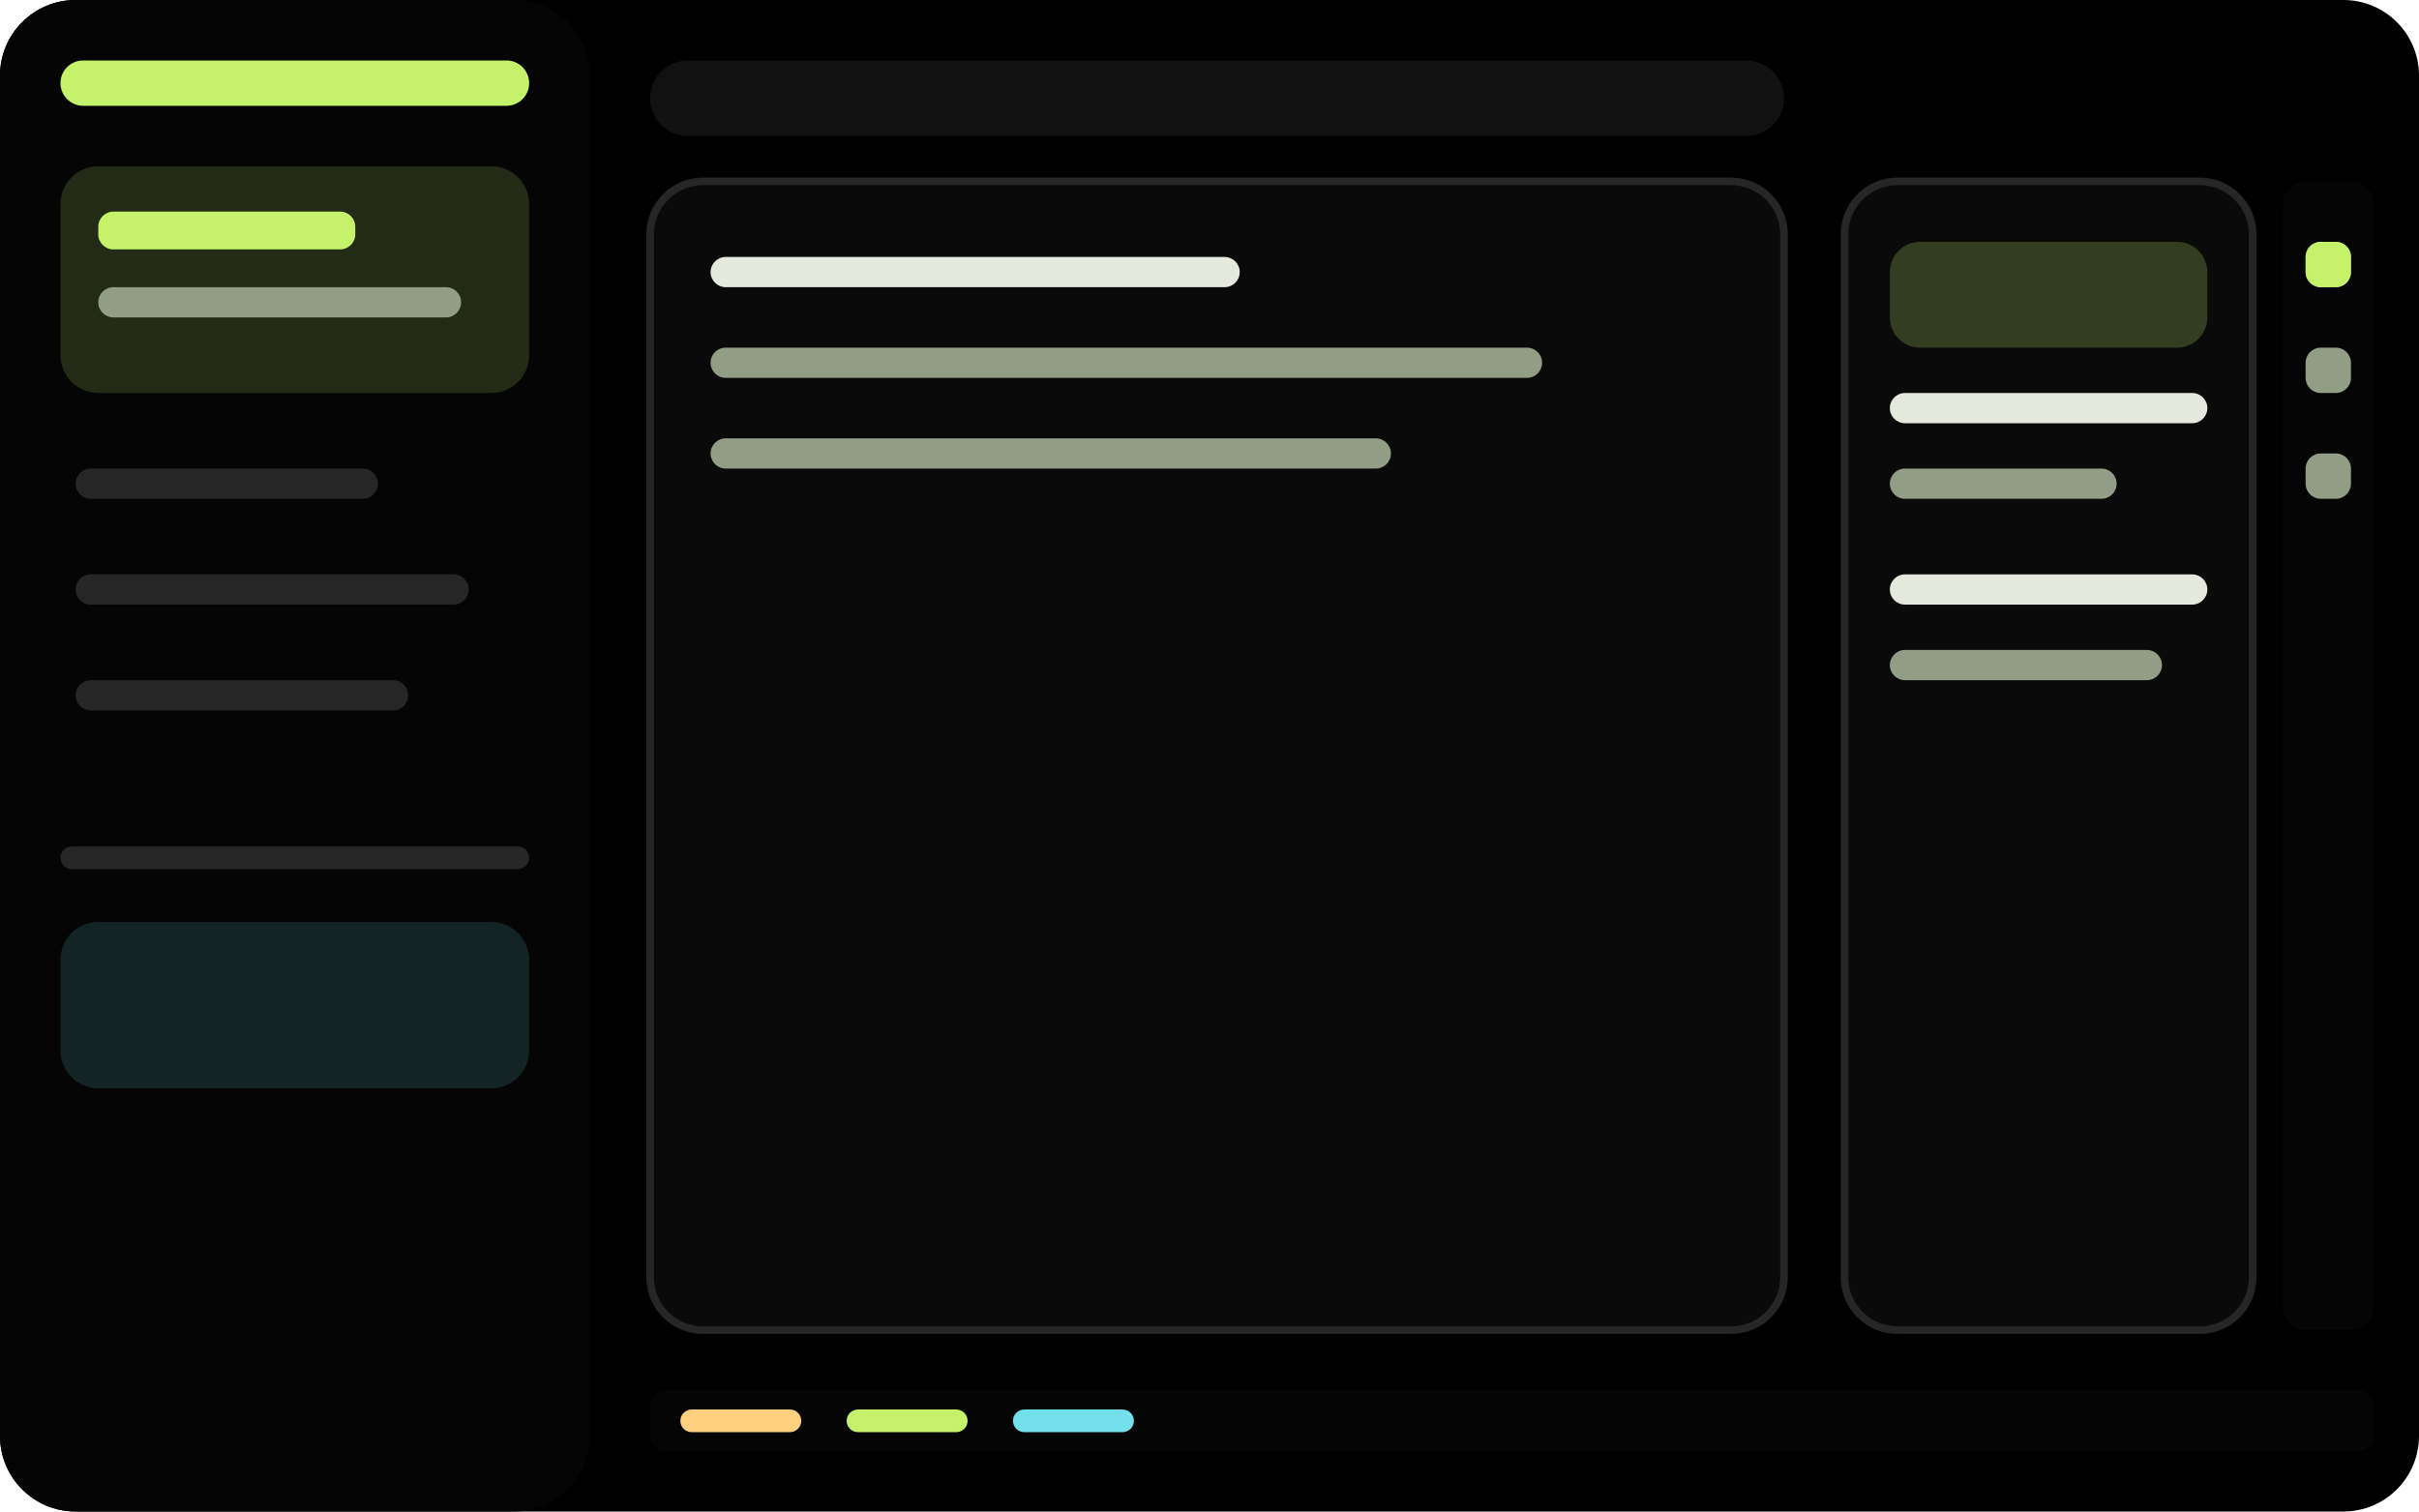
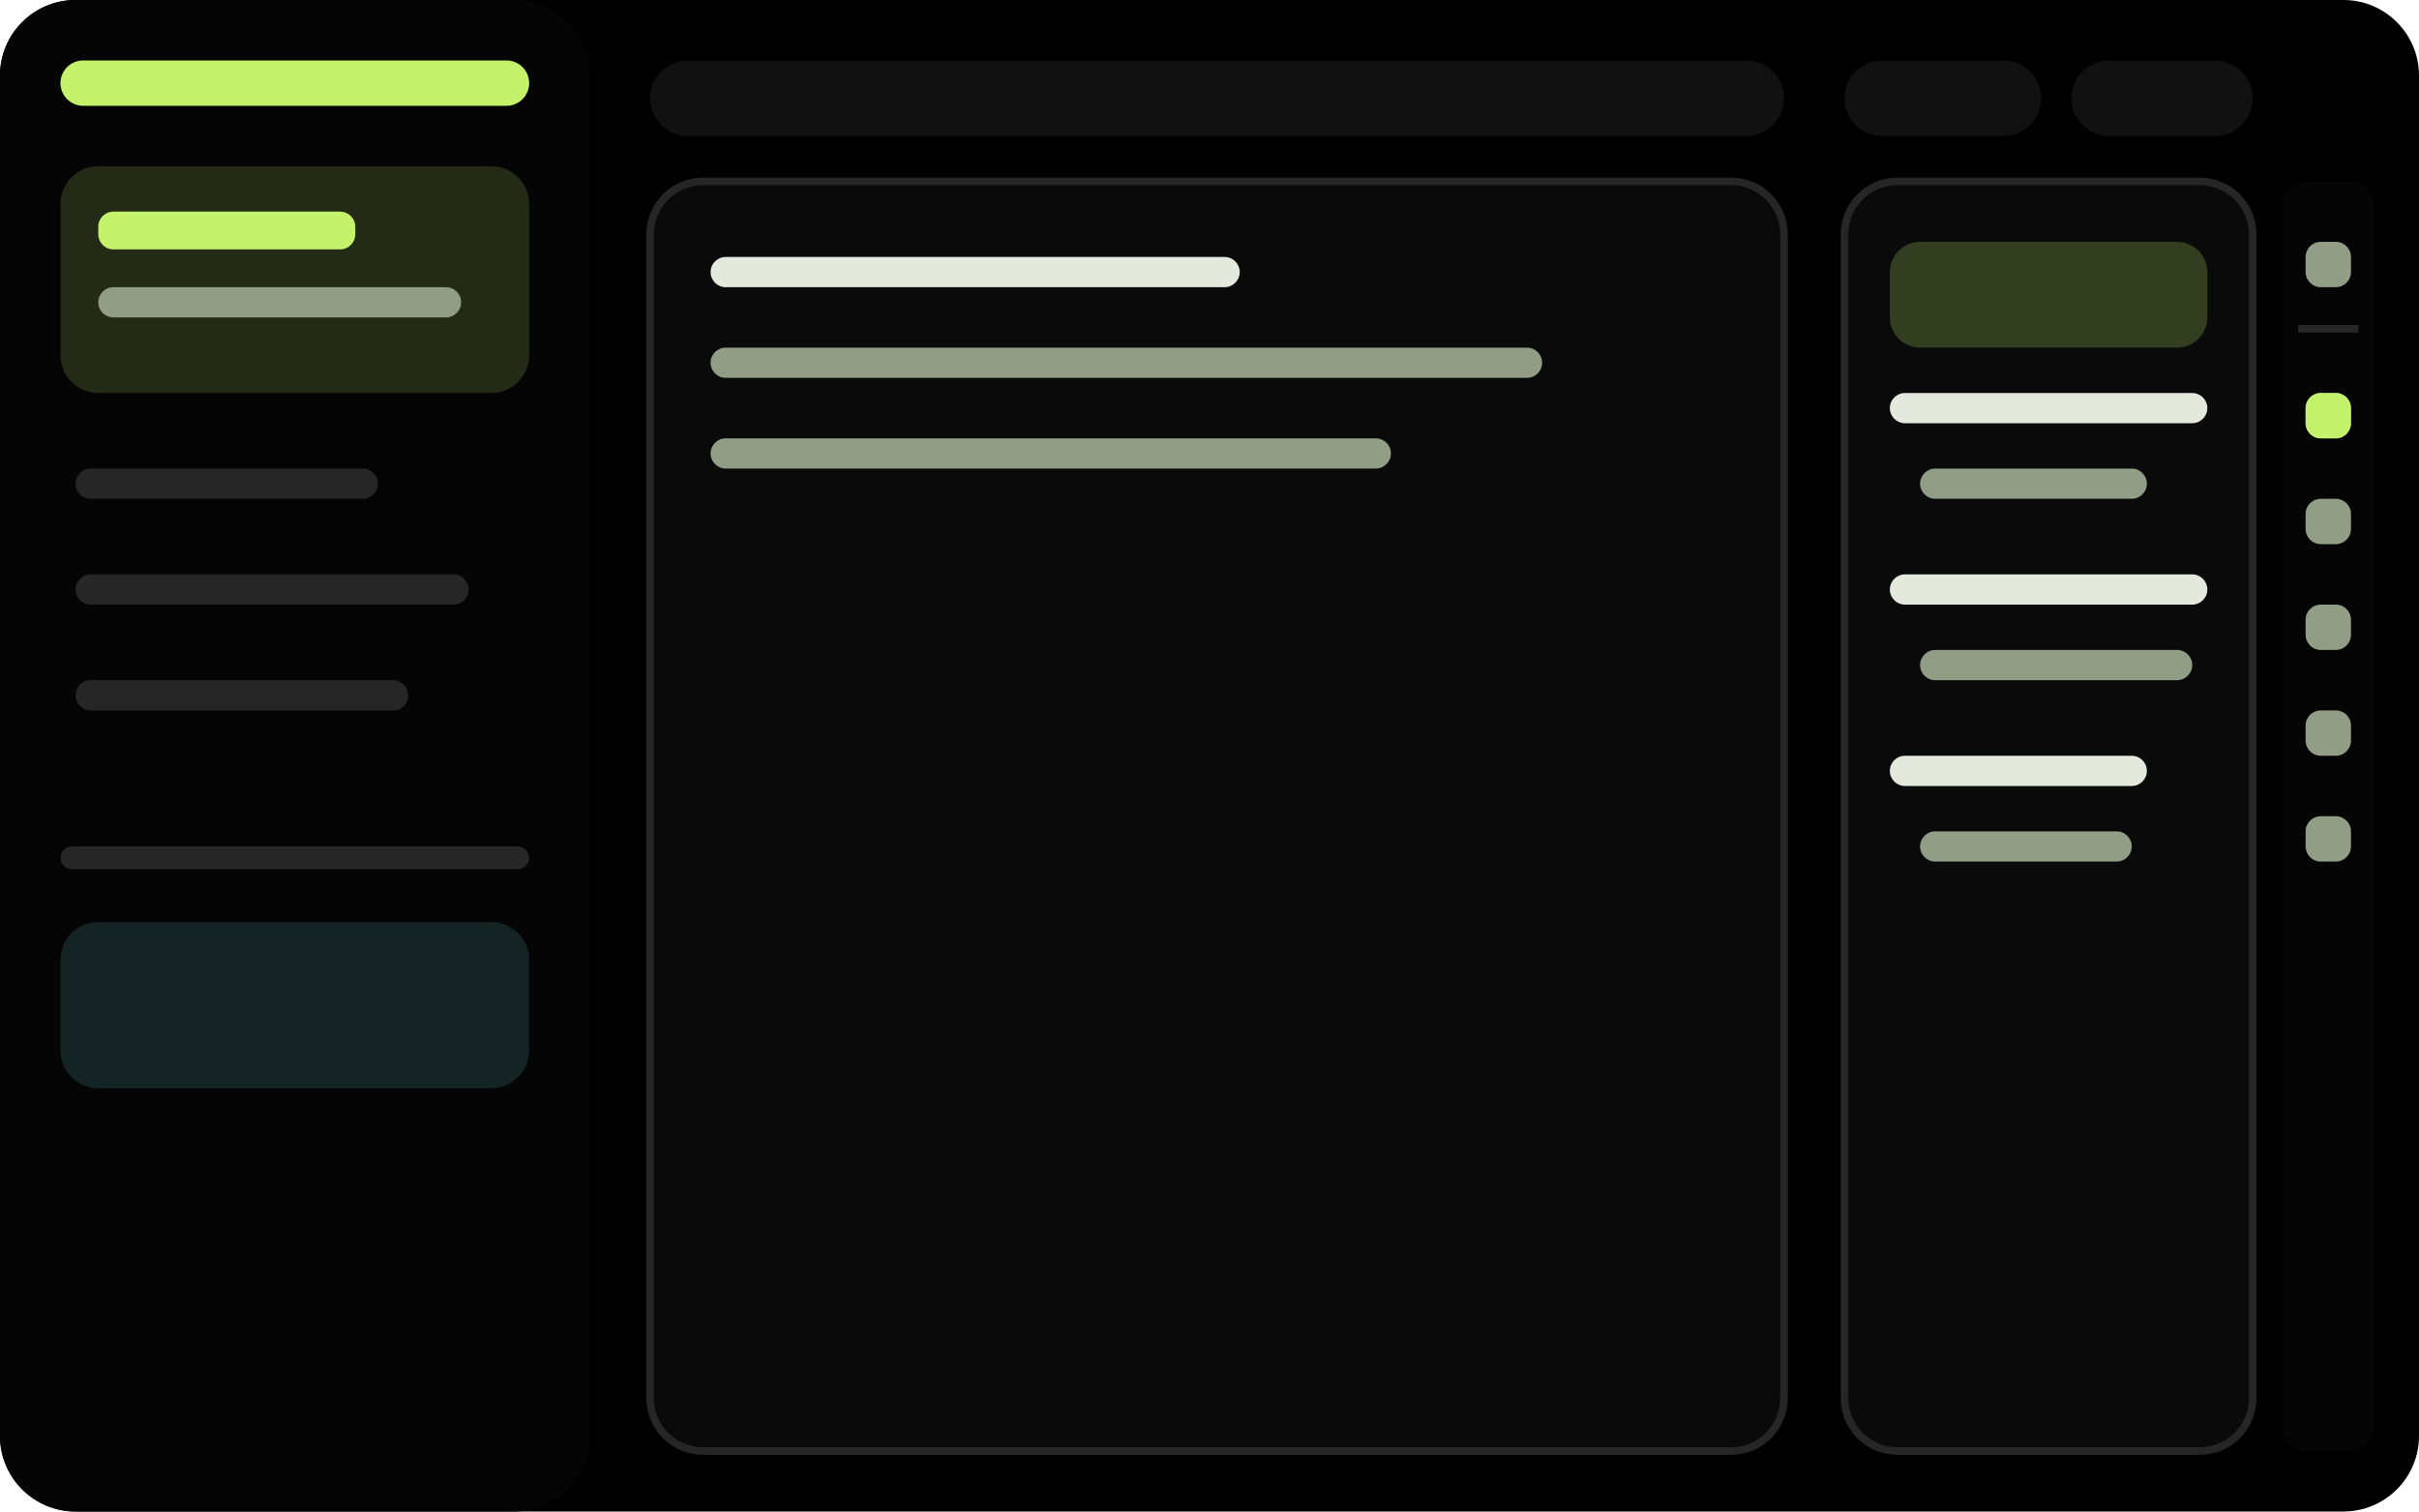
<svg xmlns="http://www.w3.org/2000/svg" viewBox="0 0 320 200">
  <rect width="320" height="200" rx="10" fill="#000000" />
  <rect width="78" height="200" rx="10" fill="#050505" />
  <rect x="8" y="8" width="62" height="6" rx="3" fill="#C4F36B" />
  <rect x="8" y="22" width="62" height="30" rx="5" fill="#C4F36B" opacity=".16" />
  <rect x="13" y="28" width="34" height="5" rx="2" fill="#C4F36B" />
  <rect x="13" y="38" width="48" height="4" rx="2" fill="#929D86" />
  <g fill="#262626">
    <rect x="10" y="62" width="40" height="4" rx="2" />
    <rect x="10" y="76" width="52" height="4" rx="2" />
    <rect x="10" y="90" width="44" height="4" rx="2" />
  </g>
  <rect x="8" y="112" width="62" height="3" rx="1.5" fill="#262626" />
  <rect x="8" y="122" width="62" height="22" rx="5" fill="#73DFEB" opacity=".14" />
  <rect x="86" y="8" width="150" height="10" rx="5" fill="#111111" />
-   <rect x="86" y="24" width="150" height="152" rx="7" fill="#0A0A0A" stroke="#262626" />
+   <rect x="244" y="8" width="26" height="10" rx="5" fill="#111111" />
+   <rect x="274" y="8" width="24" height="10" rx="5" fill="#111111" />
+   <rect x="86" y="24" width="150" height="168" rx="7" fill="#0A0A0A" stroke="#262626" />
  <rect x="94" y="34" width="70" height="4" rx="2" fill="#E4E8DD" />
  <rect x="94" y="46" width="110" height="4" rx="2" fill="#929D86" />
  <rect x="94" y="58" width="90" height="4" rx="2" fill="#929D86" />
-   <rect x="244" y="24" width="54" height="152" rx="7" fill="#0A0A0A" stroke="#262626" />
+   <rect x="244" y="24" width="54" height="168" rx="7" fill="#0A0A0A" stroke="#262626" />
  <rect x="250" y="32" width="42" height="14" rx="4" fill="#C4F36B" opacity=".22" />
  <rect x="250" y="52" width="42" height="4" rx="2" fill="#E4E8DD" />
-   <rect x="250" y="62" width="30" height="4" rx="2" fill="#929D86" />
+   <rect x="254" y="62" width="30" height="4" rx="2" fill="#929D86" />
  <rect x="250" y="76" width="42" height="4" rx="2" fill="#E4E8DD" />
-   <rect x="250" y="86" width="36" height="4" rx="2" fill="#929D86" />
-   <rect x="302" y="24" width="12" height="152" rx="3" fill="#050505" />
+   <rect x="254" y="86" width="36" height="4" rx="2" fill="#929D86" />
+   <rect x="250" y="100" width="34" height="4" rx="2" fill="#E4E8DD" />
+   <rect x="254" y="110" width="28" height="4" rx="2" fill="#929D86" />
+   <rect x="302" y="24" width="12" height="168" rx="3" fill="#050505" />
  <g fill="#929D86">
    <rect x="305" y="32" width="6" height="6" rx="2" />
-     <rect x="305" y="46" width="6" height="6" rx="2" />
-     <rect x="305" y="60" width="6" height="6" rx="2" />
+     <rect x="305" y="52" width="6" height="6" rx="2" />
+     <rect x="305" y="66" width="6" height="6" rx="2" />
+     <rect x="305" y="80" width="6" height="6" rx="2" />
+     <rect x="305" y="94" width="6" height="6" rx="2" />
+     <rect x="305" y="108" width="6" height="6" rx="2" />
  </g>
-   <rect x="305" y="32" width="6" height="6" rx="2" fill="#C4F36B" />
-   <rect x="86" y="184" width="228" height="8" rx="2" fill="#050505" />
-   <rect x="90" y="186.500" width="16" height="3" rx="1.500" fill="#FFD080" />
-   <rect x="112" y="186.500" width="16" height="3" rx="1.500" fill="#C4F36B" />
-   <rect x="134" y="186.500" width="16" height="3" rx="1.500" fill="#73DFEB" />
+   <rect x="304" y="43" width="8" height="1" fill="#262626" />
+   <rect x="305" y="52" width="6" height="6" rx="2" fill="#C4F36B" />
</svg>
